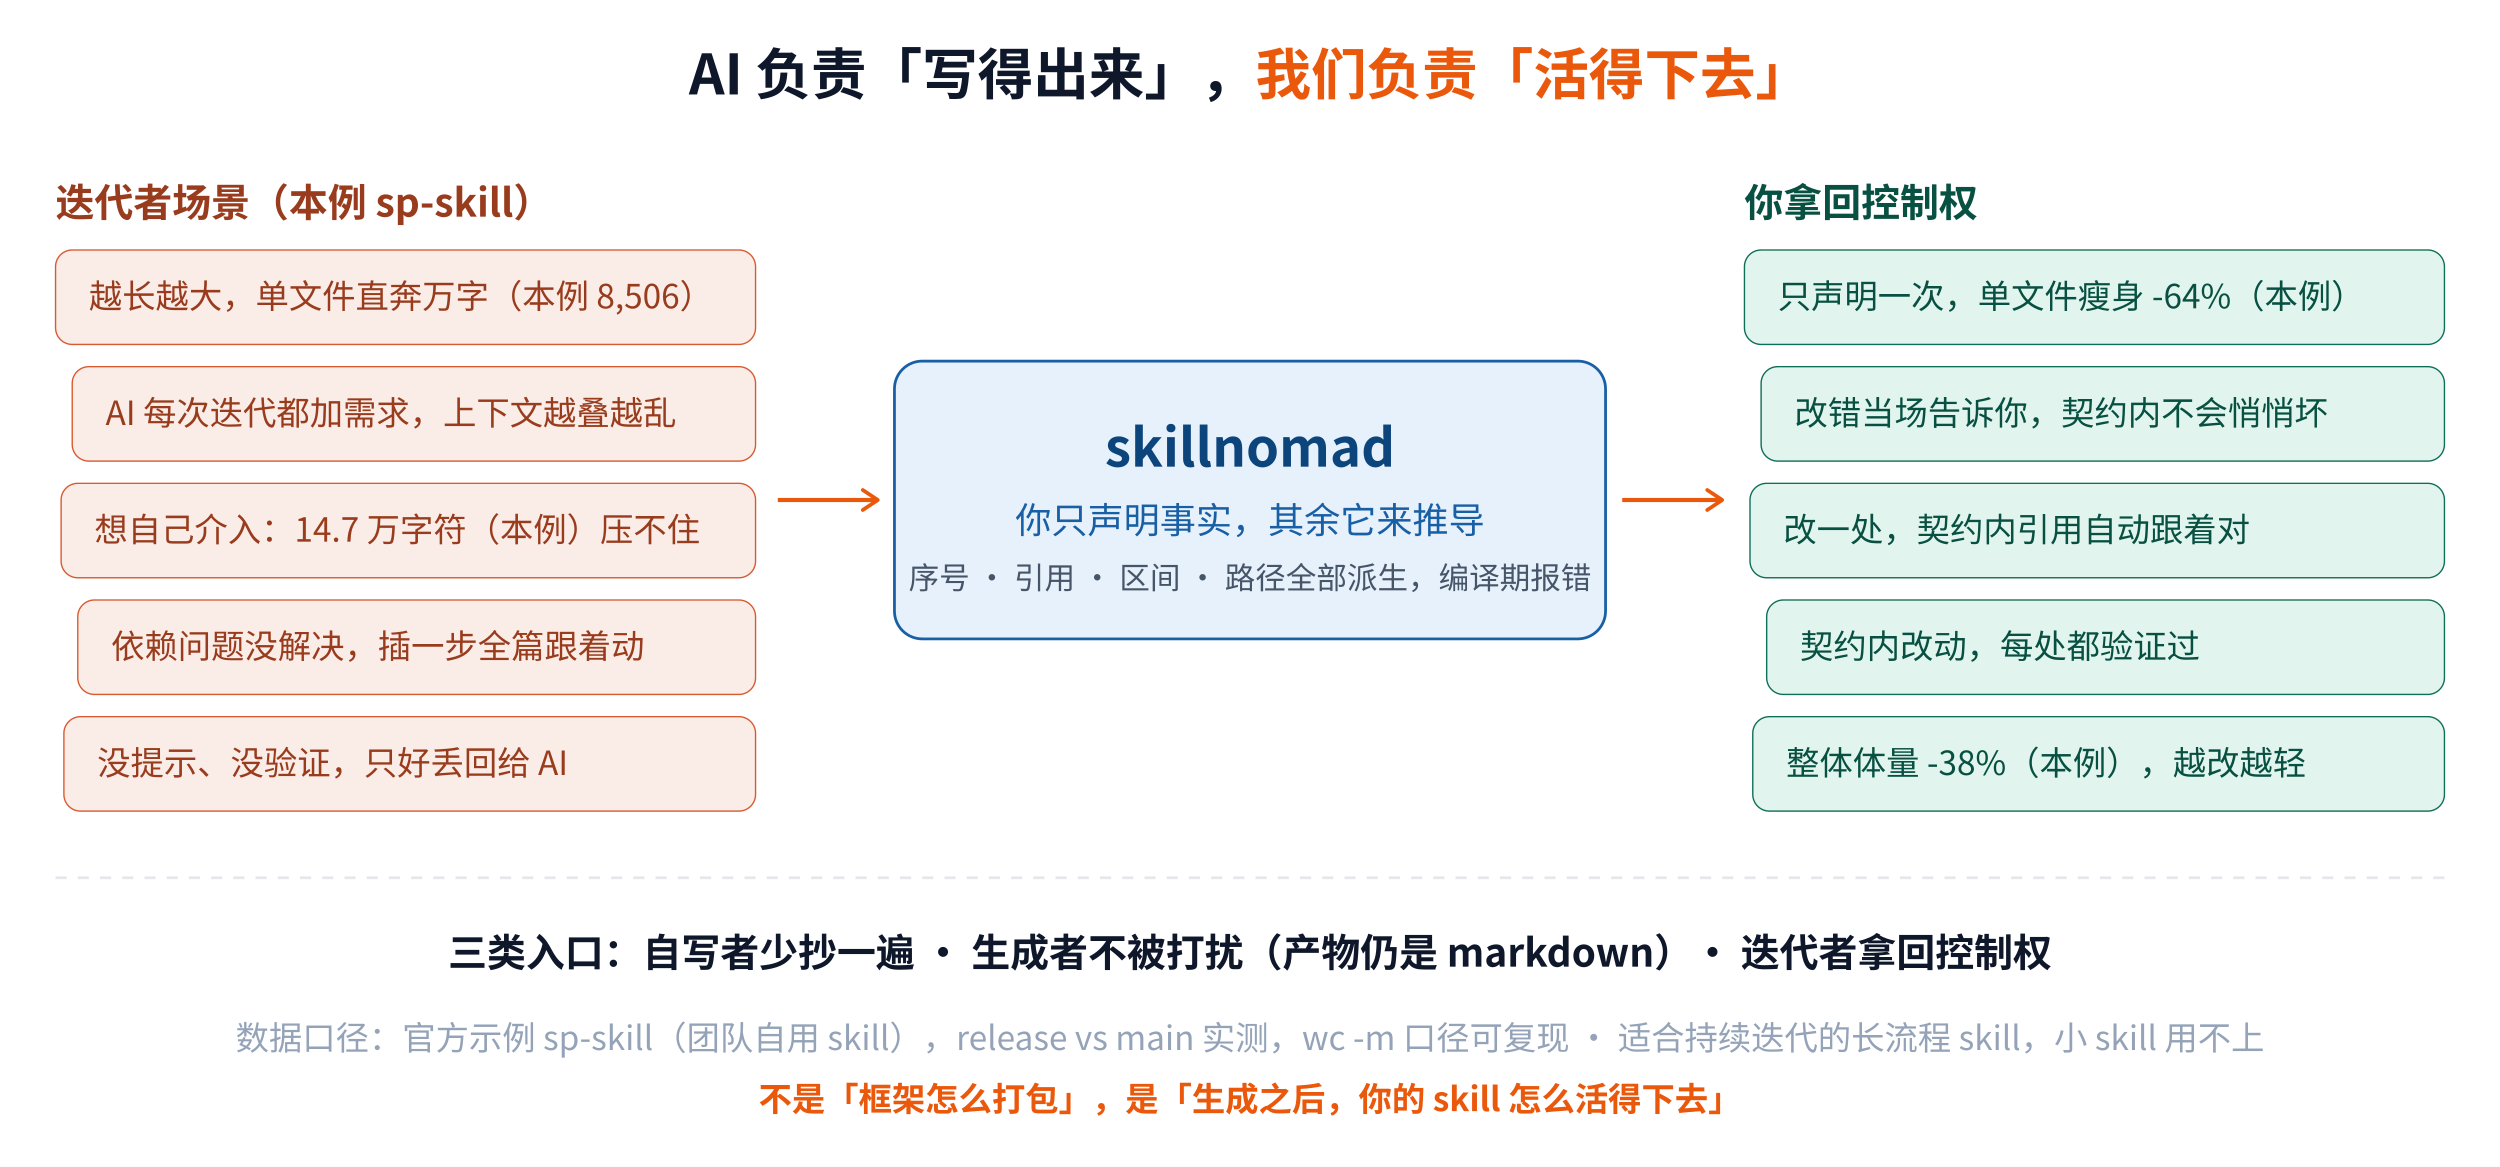
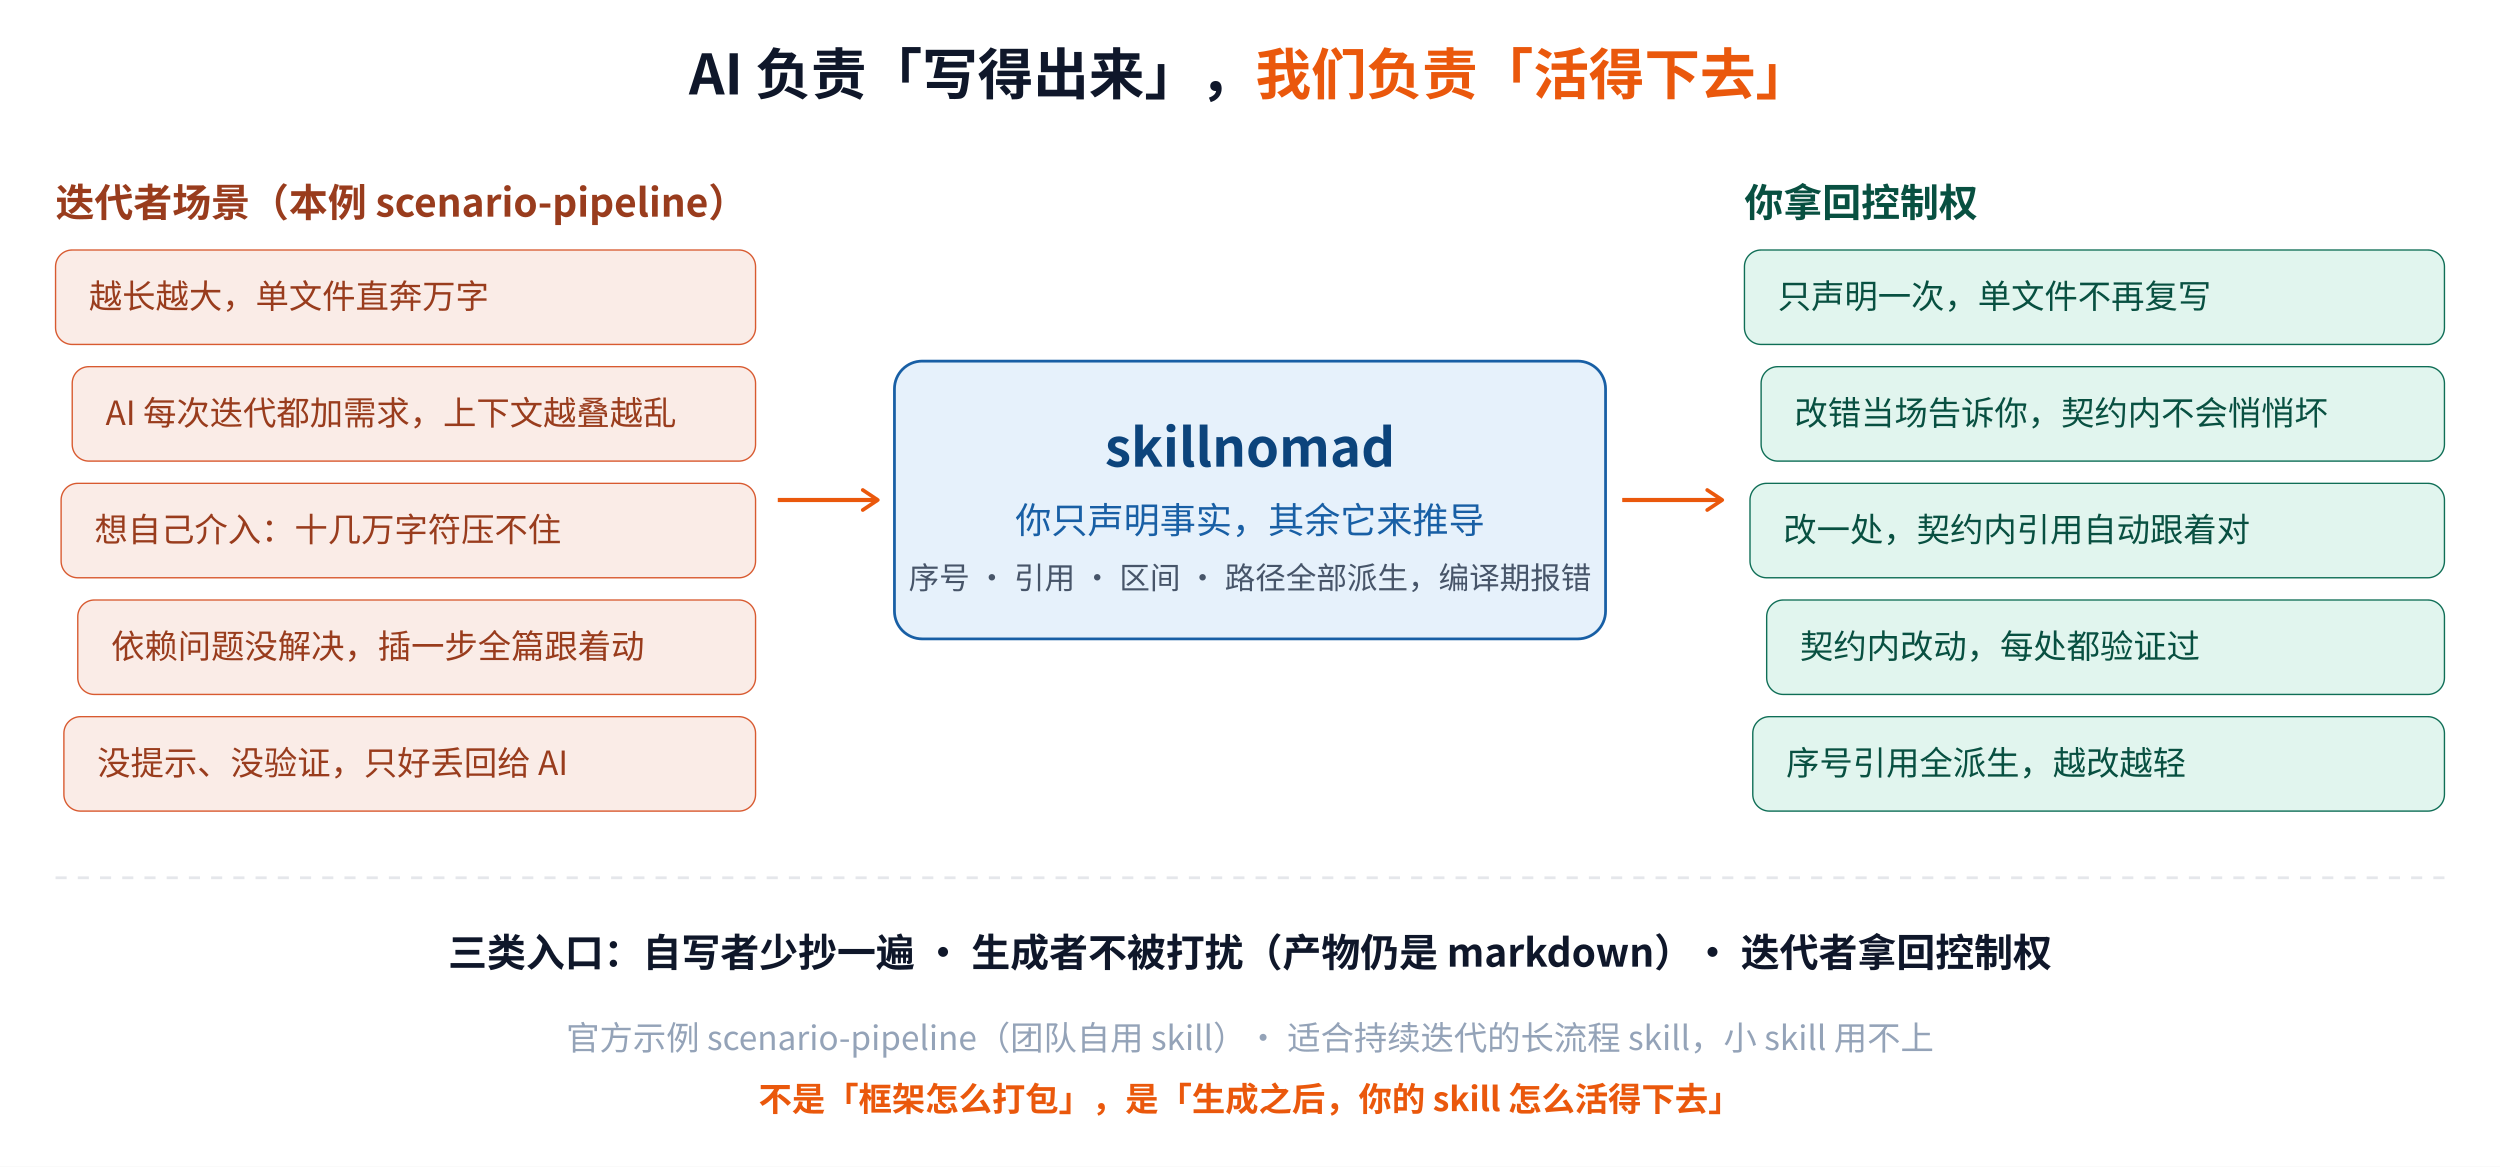
<svg xmlns="http://www.w3.org/2000/svg" width="900" height="420" viewBox="0 0 900 420" role="img" aria-labelledby="heroTitle">
  <defs>
    <marker id="ha" viewBox="0 0 10 10" refX="8" refY="5" markerWidth="6" markerHeight="6" orient="auto-start-reverse">
      <path d="M2 1L8 5L2 9" fill="none" stroke="#EA580C" stroke-width="1.5" stroke-linecap="round" stroke-linejoin="round" />
    </marker>
  </defs>
  <style>
    .t{font-family:'Source Han Sans SC','Noto Sans CJK SC','PingFang SC','Microsoft YaHei',sans-serif}
  </style>
  <rect width="900" height="420" fill="#FFFFFF" />
  <text x="450" y="34" text-anchor="middle" class="t" font-size="20" font-weight="700" fill="#0F172A">AI 负责「写得出来」，<tspan fill="#EA580C">我们负责「活得下去」</tspan>
  </text>
-   <text x="20" y="78" class="t" font-size="14" font-weight="600" fill="#993C1D">迭代者场景（本例 sp-skill）</text>
+   <text x="20" y="78" class="t" font-size="14" font-weight="600" fill="#993C1D">迭代者场景（本例 scenario-pipeline）</text>
  <g class="t" font-size="12" fill="#993C1D">
    <rect x="20" y="90" width="252" height="34" rx="6" fill="#FAECE7" stroke="#D85A30" stroke-width="0.5" />
-     <text x="32" y="111">越长越大，单文件直奔万字（本例 8,506）</text>
+     <text x="32" y="111">越长越大，单文件直奔万字</text>
    <rect x="26" y="132" width="246" height="34" rx="6" fill="#FAECE7" stroke="#D85A30" stroke-width="0.5" />
    <text x="38" y="153">AI 每次迭代都加需求，上下文越叠越乱</text>
    <rect x="22" y="174" width="250" height="34" rx="6" fill="#FAECE7" stroke="#D85A30" stroke-width="0.5" />
-     <text x="34" y="195">想自己介入：14.7 万字符（本例）压不住</text>
+     <text x="34" y="195">想自己介入：十几万字符压不住</text>
    <rect x="28" y="216" width="244" height="34" rx="6" fill="#FAECE7" stroke="#D85A30" stroke-width="0.5" />
    <text x="40" y="237">依赖问题没解决，插一步全篇跟着动</text>
    <rect x="23" y="258" width="249" height="34" rx="6" fill="#FAECE7" stroke="#D85A30" stroke-width="0.5" />
    <text x="35" y="279">没提示、没验证，只好丢回给 AI</text>
  </g>
  <path d="M280 180 L316 180" fill="none" stroke="#EA580C" stroke-width="1.5" marker-end="url(#ha)" />
  <rect x="322" y="130" width="256" height="100" rx="10" fill="#E6F1FB" stroke="#185FA5" stroke-width="1" />
  <text x="450" y="168" text-anchor="middle" class="t" font-size="19" font-weight="700" fill="#0C447C">skillnomad</text>
  <text x="450" y="192" text-anchor="middle" class="t" font-size="13" fill="#185FA5">你只声明事实，其余它来推导</text>
  <text x="450" y="212" text-anchor="middle" class="t" font-size="11" fill="#475569">序号 · 引用 · 区间 · 路径全部派生，编译期报错</text>
  <path d="M584 180 L620 180" fill="none" stroke="#EA580C" stroke-width="1.5" marker-end="url(#ha)" />
  <text x="628" y="78" class="t" font-size="14" font-weight="600" fill="#085041">你拿回控制权</text>
  <g class="t" font-size="12" fill="#085041">
    <rect x="628" y="90" width="252" height="34" rx="6" fill="#E1F5EE" stroke="#0F6E56" stroke-width="0.5" />
-     <text x="640" y="111">只声明一次，单文件瘦身 -64%（本例）</text>
+     <text x="640" y="111">只声明一次，单文件不再复写</text>
    <rect x="634" y="132" width="246" height="34" rx="6" fill="#E1F5EE" stroke="#0F6E56" stroke-width="0.5" />
    <text x="646" y="153">改错当场告诉你，契约内不会悄悄坏</text>
    <rect x="630" y="174" width="250" height="34" rx="6" fill="#E1F5EE" stroke="#0F6E56" stroke-width="0.5" />
    <text x="642" y="195">改一处，契约内引用自动跟着对</text>
    <rect x="636" y="216" width="244" height="34" rx="6" fill="#E1F5EE" stroke="#0F6E56" stroke-width="0.5" />
    <text x="648" y="237">契约内改动，每处都验证过</text>
    <rect x="631" y="258" width="249" height="34" rx="6" fill="#E1F5EE" stroke="#0F6E56" stroke-width="0.5" />
-     <text x="643" y="279">整体体量 -38%（本例），越改越轻</text>
+     <text x="643" y="279">序号引用全派生，越改越轻</text>
  </g>
  <line x1="20" y1="316" x2="880" y2="316" stroke="#E5E7EB" stroke-width="1" stroke-dasharray="4,4" />
  <text x="450" y="348" text-anchor="middle" class="t" font-size="14" font-weight="600" fill="#0F172A">三类入口：自写者少抄一遍 · 生成者不被打扰（产物仍是 markdown）· 迭代者拿回控制权</text>
-   <text x="450" y="378" text-anchor="middle" class="t" font-size="12" fill="#94A3B8">数据口径：官方示例 sp-skill（团队自用 skill），release vs main 实测，wc -m 口径可复现 · 适合持续迭代的长流程 skill，小 skill 用不上</text>
+   <text x="450" y="378" text-anchor="middle" class="t" font-size="12" fill="#94A3B8">官方示例 scenario-pipeline（团队自用 skill）· 适合持续迭代的长流程 skill，小 skill 用不上</text>
  <text x="450" y="400" text-anchor="middle" class="t" font-size="12" fill="#EA580C" font-weight="600">不是「框架怎么打包」，是「生成之后，你的 skill 怎么活得下去」</text>
</svg>
